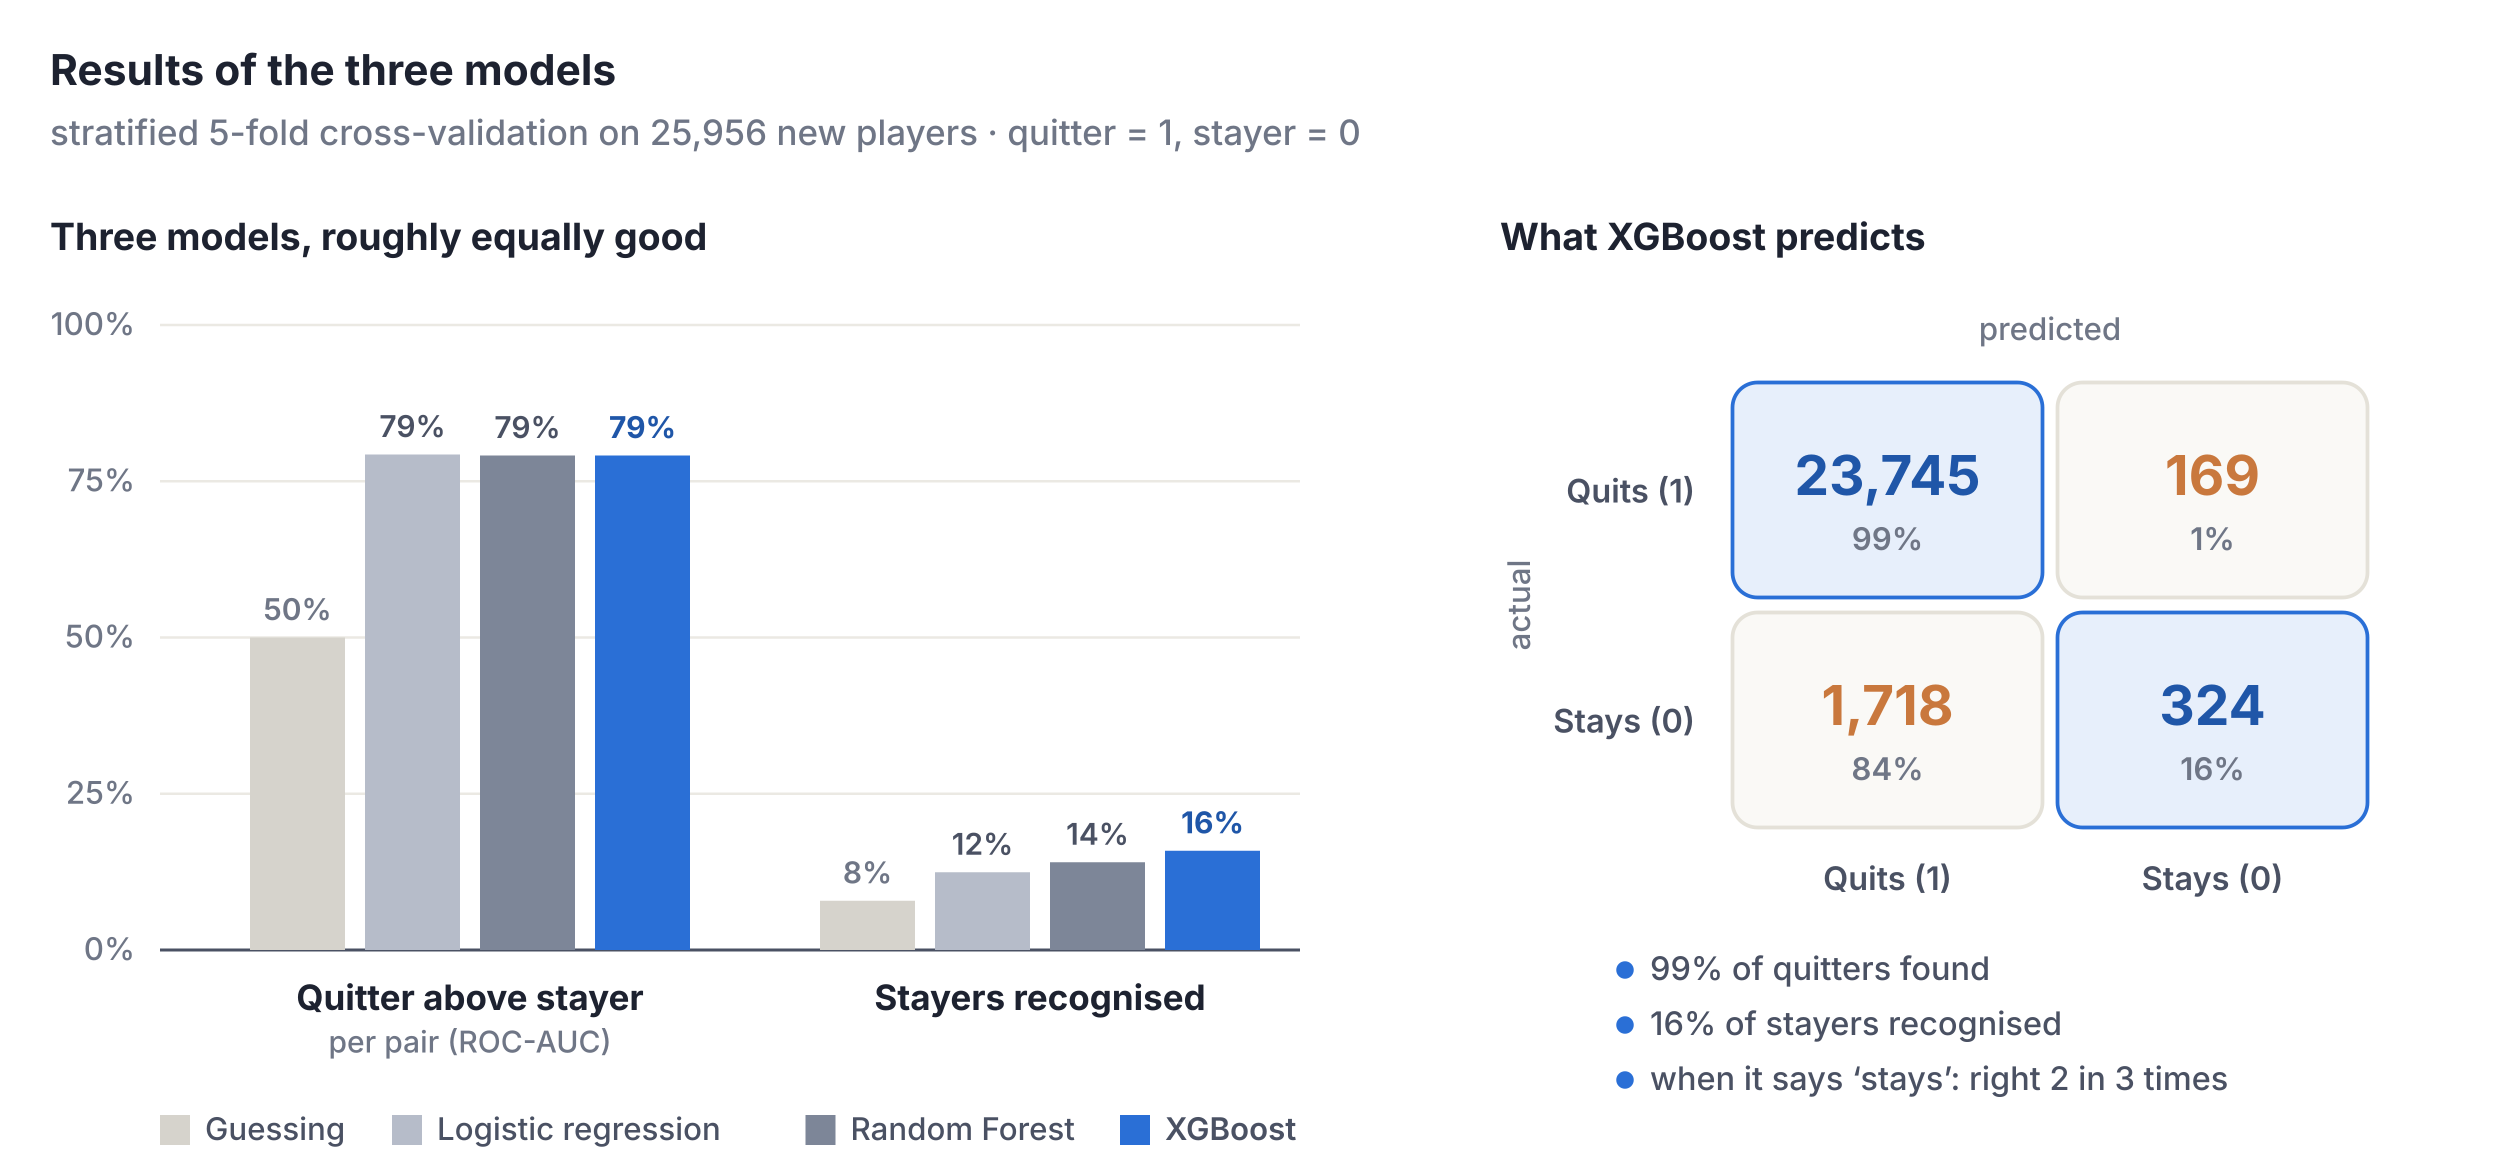
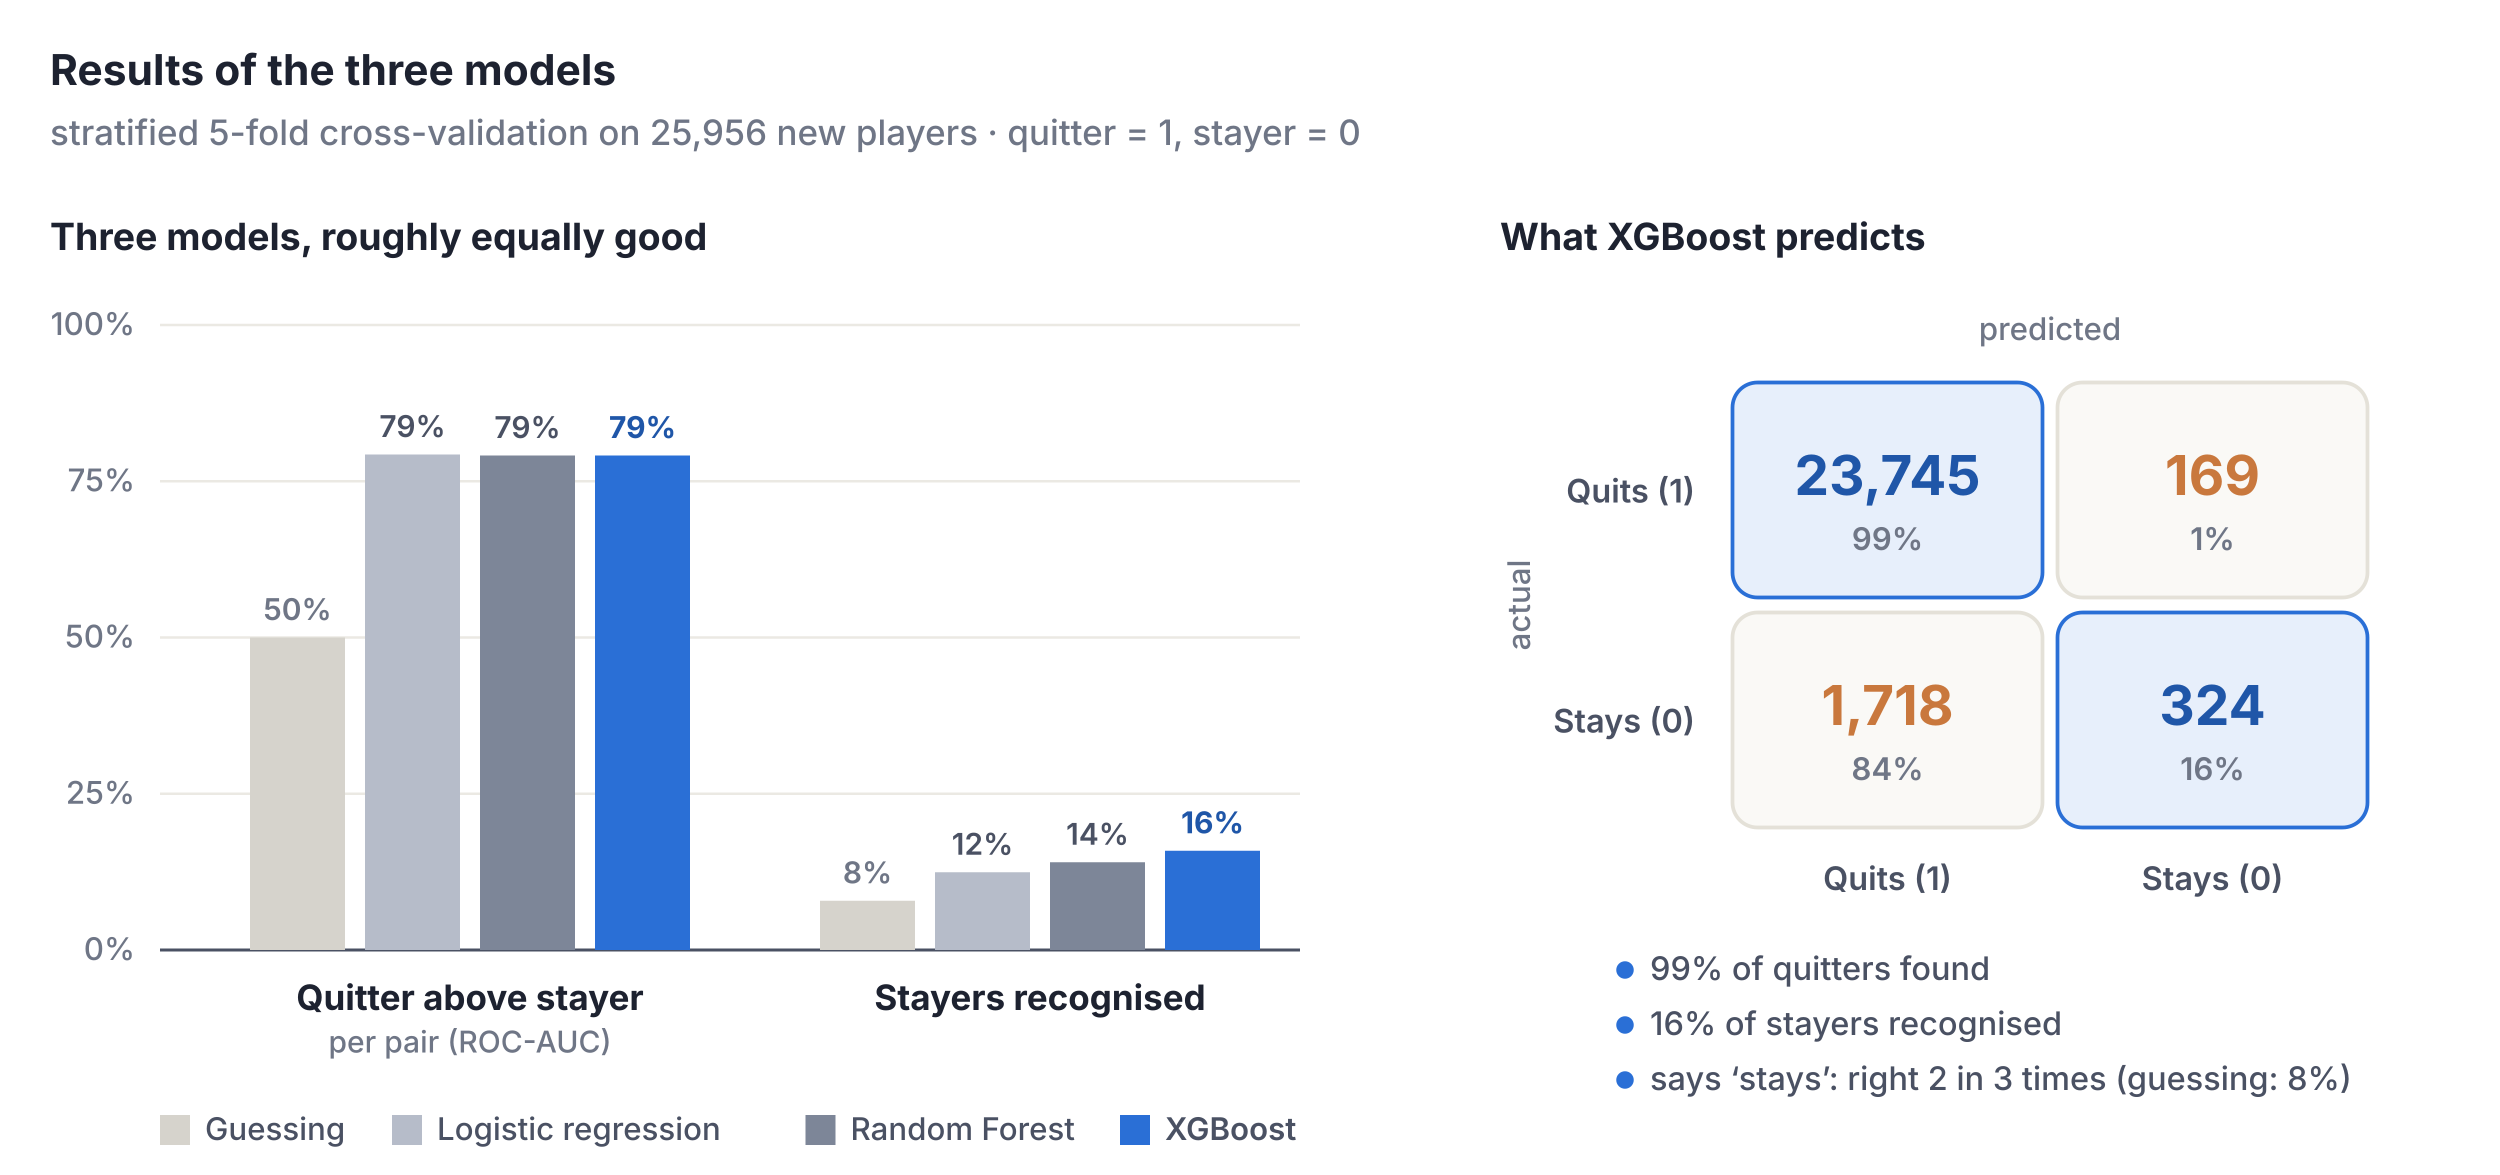
<svg xmlns="http://www.w3.org/2000/svg" viewBox="0 0 1000 470" width="1000" height="470" font-family="Inter, 'Segoe UI', Helvetica, Arial, sans-serif">
  <rect width="1000" height="470" fill="#ffffff" />
  <text x="20.0" y="34.0" font-size="17" fill="#1d2230" font-weight="700" text-anchor="start">Results of the three models</text>
  <text x="20.0" y="58.0" font-size="14" fill="#6f7686" font-weight="500" text-anchor="start">stratified 5-fold cross-validation on 25,956 new players · quitter = 1, stayer = 0</text>
  <text x="20.0" y="100.0" font-size="15" fill="#1d2230" font-weight="700" text-anchor="start">Three models, roughly equally good</text>
  <line x1="64" y1="380.0" x2="520" y2="380.0" stroke="#4a5163" stroke-width="1.2" />
  <text x="54.0" y="384.0" font-size="12.5" fill="#6f7686" font-weight="500" text-anchor="end">0%</text>
  <line x1="64" y1="317.5" x2="520" y2="317.5" stroke="#ebe9e3" stroke-width="1" />
  <text x="54.0" y="321.5" font-size="12.5" fill="#6f7686" font-weight="500" text-anchor="end">25%</text>
  <line x1="64" y1="255.0" x2="520" y2="255.0" stroke="#ebe9e3" stroke-width="1" />
  <text x="54.0" y="259.0" font-size="12.5" fill="#6f7686" font-weight="500" text-anchor="end">50%</text>
  <line x1="64" y1="192.5" x2="520" y2="192.5" stroke="#ebe9e3" stroke-width="1" />
  <text x="54.0" y="196.5" font-size="12.5" fill="#6f7686" font-weight="500" text-anchor="end">75%</text>
  <line x1="64" y1="130.0" x2="520" y2="130.0" stroke="#ebe9e3" stroke-width="1" />
  <text x="54.0" y="134.0" font-size="12.5" fill="#6f7686" font-weight="500" text-anchor="end">100%</text>
  <rect x="100.0" y="255.0" width="38" height="125.0" fill="#d6d3cc" />
  <text x="119.0" y="248.0" font-size="12" fill="#6f7686" font-weight="600" text-anchor="middle">50%</text>
  <rect x="146.0" y="181.8" width="38" height="198.2" fill="#b6bcc9" />
  <text x="165.0" y="174.8" font-size="12" fill="#4a5163" font-weight="600" text-anchor="middle">79%</text>
  <rect x="192.0" y="182.2" width="38" height="197.8" fill="#7d8698" />
  <text x="211.0" y="175.2" font-size="12" fill="#4a5163" font-weight="600" text-anchor="middle">79%</text>
  <rect x="238.0" y="182.2" width="38" height="197.8" fill="#2a6fd6" />
  <text x="257.0" y="175.2" font-size="12" fill="#1f56a8" font-weight="700" text-anchor="middle">79%</text>
  <text x="188.0" y="404.0" font-size="14" fill="#1d2230" font-weight="700" text-anchor="middle">Quitter above stayer</text>
  <text x="188.0" y="421.0" font-size="12" fill="#6f7686" font-weight="500" text-anchor="middle">per pair (ROC-AUC)</text>
  <rect x="328.0" y="360.3" width="38" height="19.7" fill="#d6d3cc" />
  <text x="347.0" y="353.3" font-size="12" fill="#6f7686" font-weight="600" text-anchor="middle">8%</text>
  <rect x="374.0" y="348.9" width="38" height="31.1" fill="#b6bcc9" />
  <text x="393.0" y="341.9" font-size="12" fill="#4a5163" font-weight="600" text-anchor="middle">12%</text>
  <rect x="420.0" y="344.9" width="38" height="35.1" fill="#7d8698" />
  <text x="439.0" y="337.9" font-size="12" fill="#4a5163" font-weight="600" text-anchor="middle">14%</text>
  <rect x="466.0" y="340.3" width="38" height="39.7" fill="#2a6fd6" />
  <text x="485.0" y="333.3" font-size="12" fill="#1f56a8" font-weight="700" text-anchor="middle">16%</text>
  <text x="416.0" y="404.0" font-size="14" fill="#1d2230" font-weight="700" text-anchor="middle">Stayers recognised</text>
  <rect x="64" y="446" width="12" height="12" fill="#d6d3cc" />
  <text x="82.0" y="456.0" font-size="12.5" fill="#4a5163" font-weight="500" text-anchor="start">Guessing</text>
  <rect x="156.8" y="446" width="12" height="12" fill="#b6bcc9" />
  <text x="174.8" y="456.0" font-size="12.5" fill="#4a5163" font-weight="500" text-anchor="start">Logistic regression</text>
  <rect x="322.2" y="446" width="12" height="12" fill="#7d8698" />
  <text x="340.2" y="456.0" font-size="12.5" fill="#4a5163" font-weight="500" text-anchor="start">Random Forest</text>
  <rect x="448.0" y="446" width="12" height="12" fill="#2a6fd6" />
  <text x="466.0" y="456.0" font-size="12.5" fill="#4a5163" font-weight="600" text-anchor="start">XGBoost</text>
  <text x="600.0" y="100.0" font-size="15" fill="#1d2230" font-weight="700" text-anchor="start">What XGBoost predicts</text>
  <text x="820.0" y="136.0" font-size="12.5" fill="#6f7686" font-weight="500" text-anchor="middle">predicted</text>
  <text x="755.0" y="356.0" font-size="13" fill="#4a5163" font-weight="600" text-anchor="middle">Quits (1)</text>
  <text x="678.0" y="201.0" font-size="13" fill="#4a5163" font-weight="600" text-anchor="end">Quits (1)</text>
  <text x="885.0" y="356.0" font-size="13" fill="#4a5163" font-weight="600" text-anchor="middle">Stays (0)</text>
  <text x="678.0" y="293.0" font-size="13" fill="#4a5163" font-weight="600" text-anchor="end">Stays (0)</text>
  <text x="0" y="0" font-size="12.5" fill="#6f7686" font-weight="500" text-anchor="middle" transform="translate(612 242.0) rotate(-90)">actual</text>
  <rect x="693" y="153" width="124" height="86" rx="10" fill="#e7effb" stroke="#2a6fd6" stroke-width="1.5" />
  <text x="755.0" y="198.0" font-size="22" fill="#1f56a8" font-weight="700" text-anchor="middle">23,745</text>
  <text x="755.0" y="220.0" font-size="12.5" fill="#6f7686" font-weight="600" text-anchor="middle">99%</text>
  <rect x="823" y="153" width="124" height="86" rx="10" fill="#faf9f6" stroke="#e4e1d8" stroke-width="1.5" />
  <text x="885.0" y="198.0" font-size="22" fill="#c9783d" font-weight="700" text-anchor="middle">169</text>
  <text x="885.0" y="220.0" font-size="12.5" fill="#6f7686" font-weight="600" text-anchor="middle">1%</text>
  <rect x="693" y="245" width="124" height="86" rx="10" fill="#faf9f6" stroke="#e4e1d8" stroke-width="1.5" />
  <text x="755.0" y="290.0" font-size="22" fill="#c9783d" font-weight="700" text-anchor="middle">1,718</text>
  <text x="755.0" y="312.0" font-size="12.5" fill="#6f7686" font-weight="600" text-anchor="middle">84%</text>
  <rect x="823" y="245" width="124" height="86" rx="10" fill="#e7effb" stroke="#2a6fd6" stroke-width="1.5" />
  <text x="885.0" y="290.0" font-size="22" fill="#1f56a8" font-weight="700" text-anchor="middle">324</text>
  <text x="885.0" y="312.0" font-size="12.5" fill="#6f7686" font-weight="600" text-anchor="middle">16%</text>
  <circle cx="650" cy="388" r="3.5" fill="#2a6fd6" />
  <text x="660.0" y="392.0" font-size="13" fill="#4a5163" font-weight="500" text-anchor="start">99% of quitters found</text>
  <circle cx="650" cy="410" r="3.5" fill="#2a6fd6" />
  <text x="660.0" y="414.0" font-size="13" fill="#4a5163" font-weight="500" text-anchor="start">16% of stayers recognised</text>
  <circle cx="650" cy="432" r="3.5" fill="#2a6fd6" />
-   <text x="660.0" y="436.0" font-size="13" fill="#4a5163" font-weight="500" text-anchor="start">when it says ‘stays’: right 2 in 3 times</text>
+   <text x="660.0" y="436.0" font-size="13" fill="#4a5163" font-weight="500" text-anchor="start">says ‘stays’: right 2 in 3 times (guessing: 8%)</text>
</svg>
